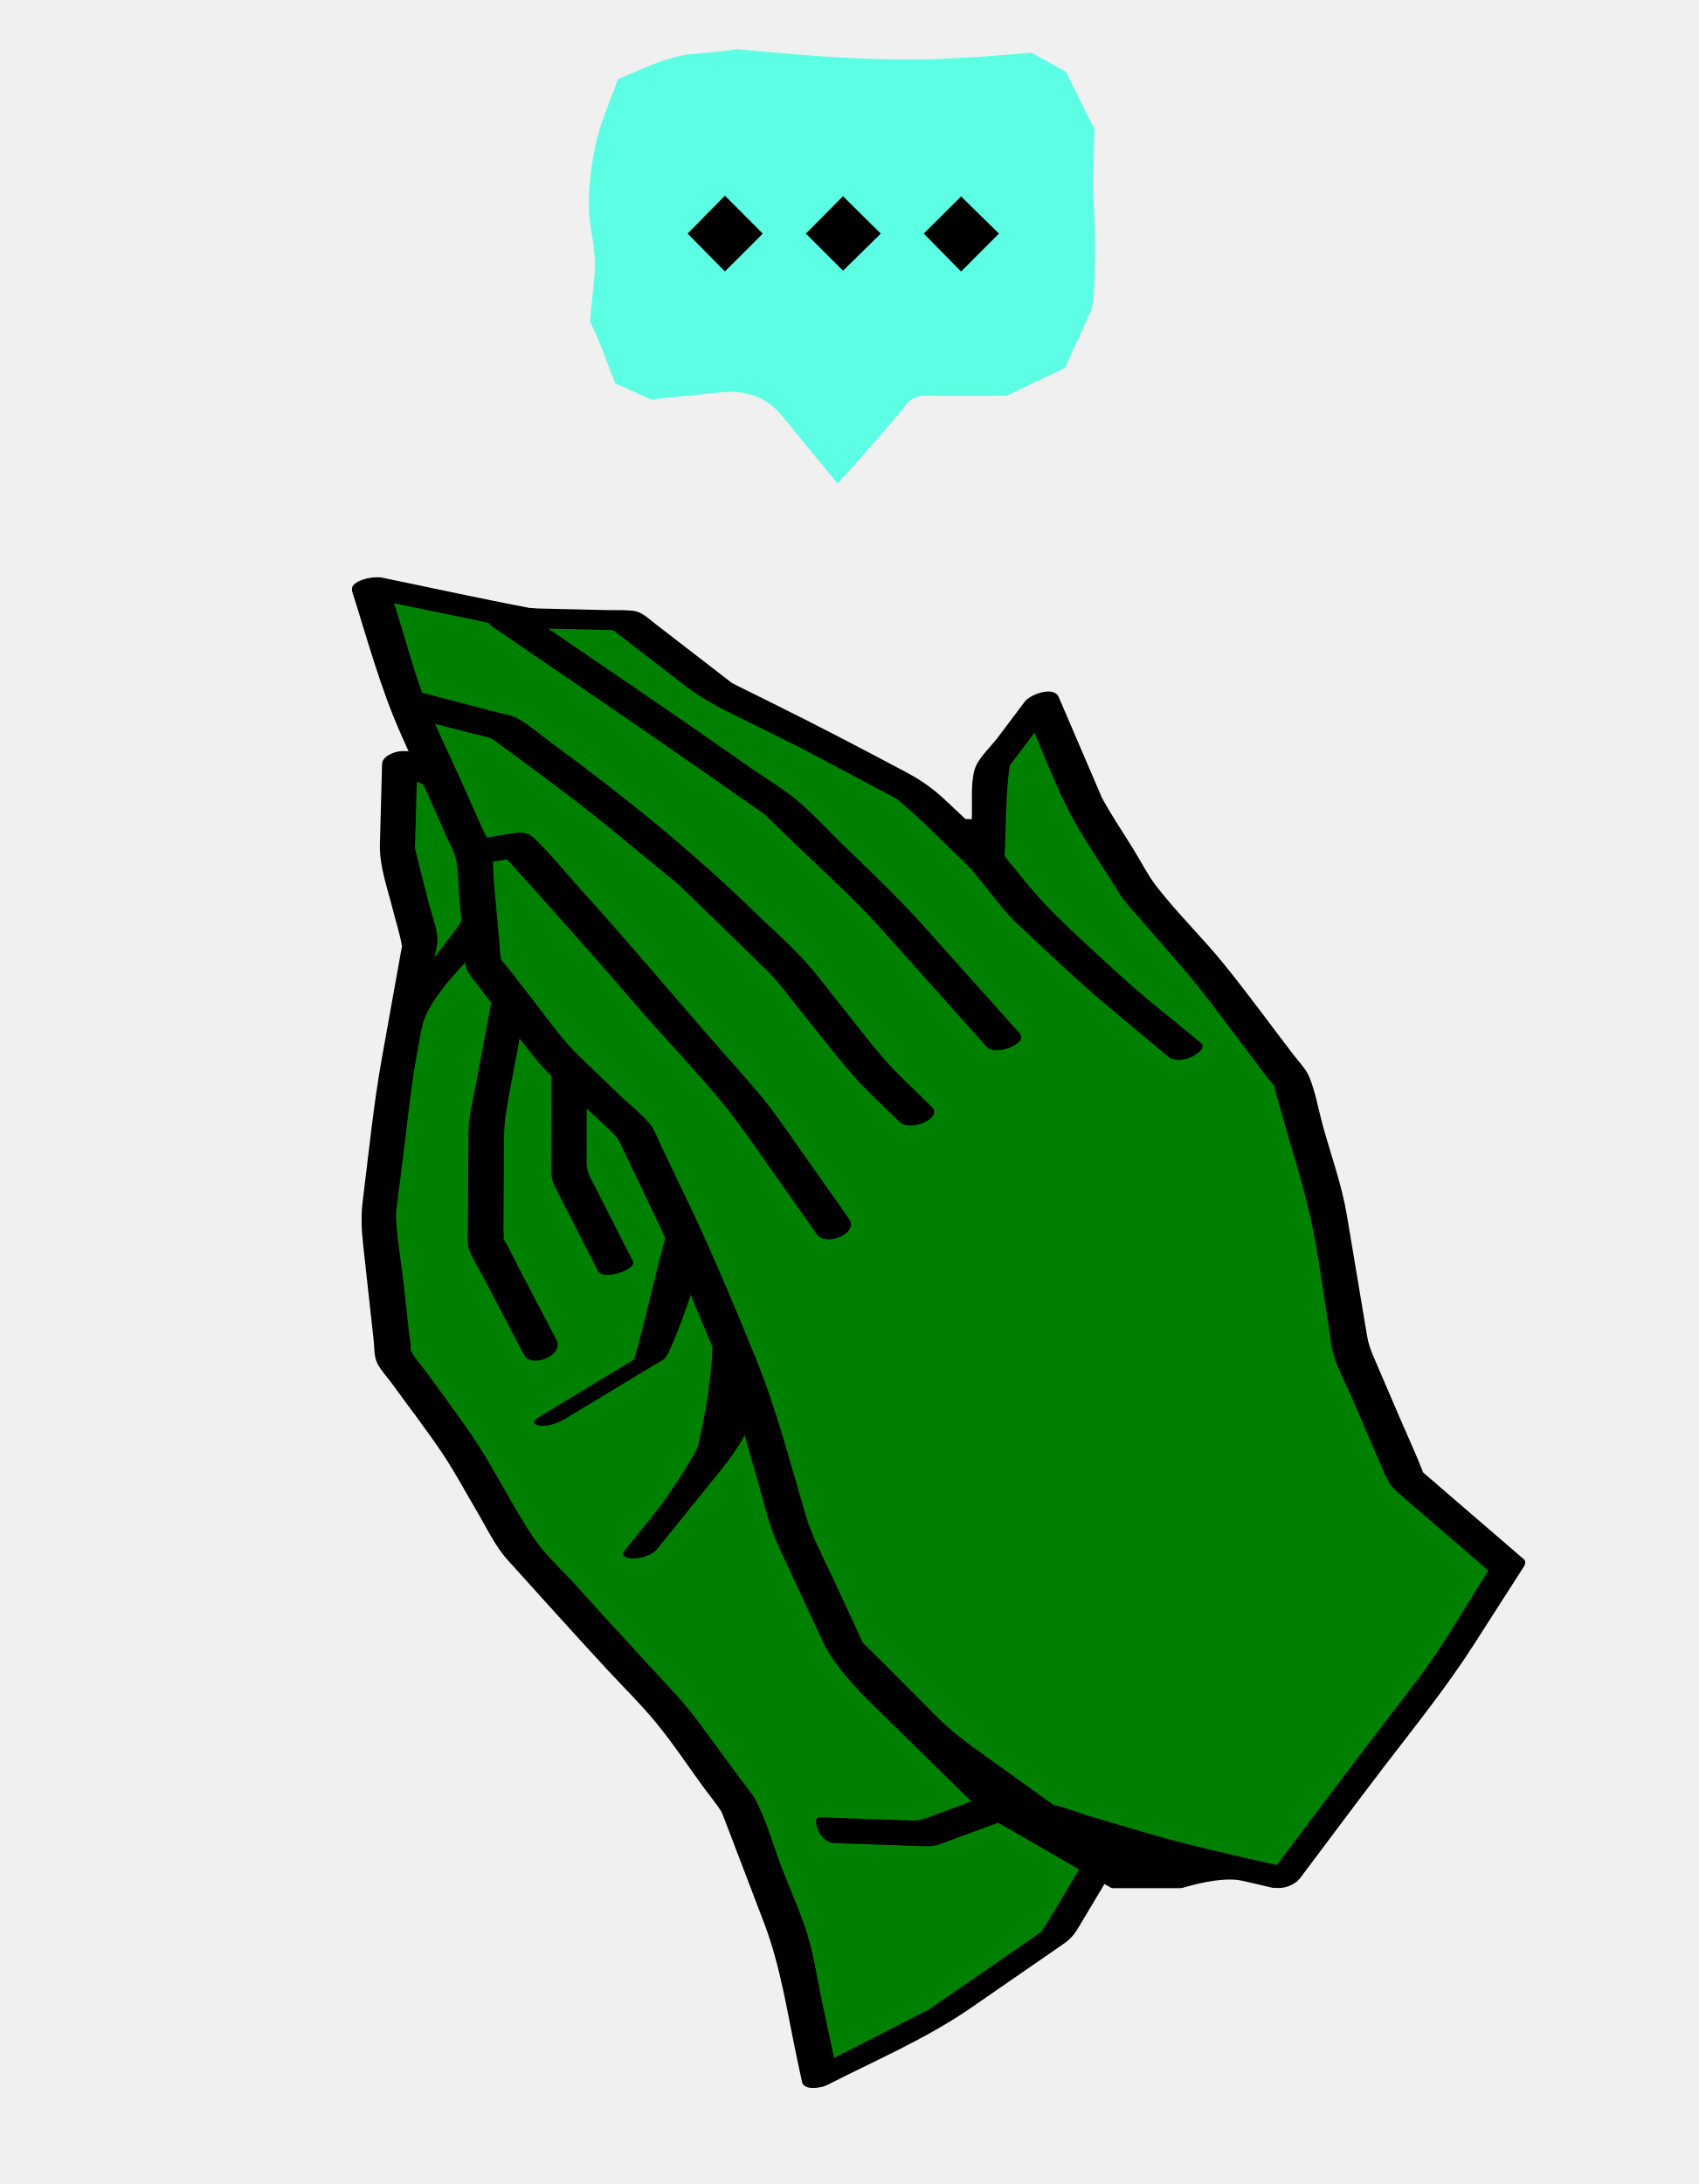
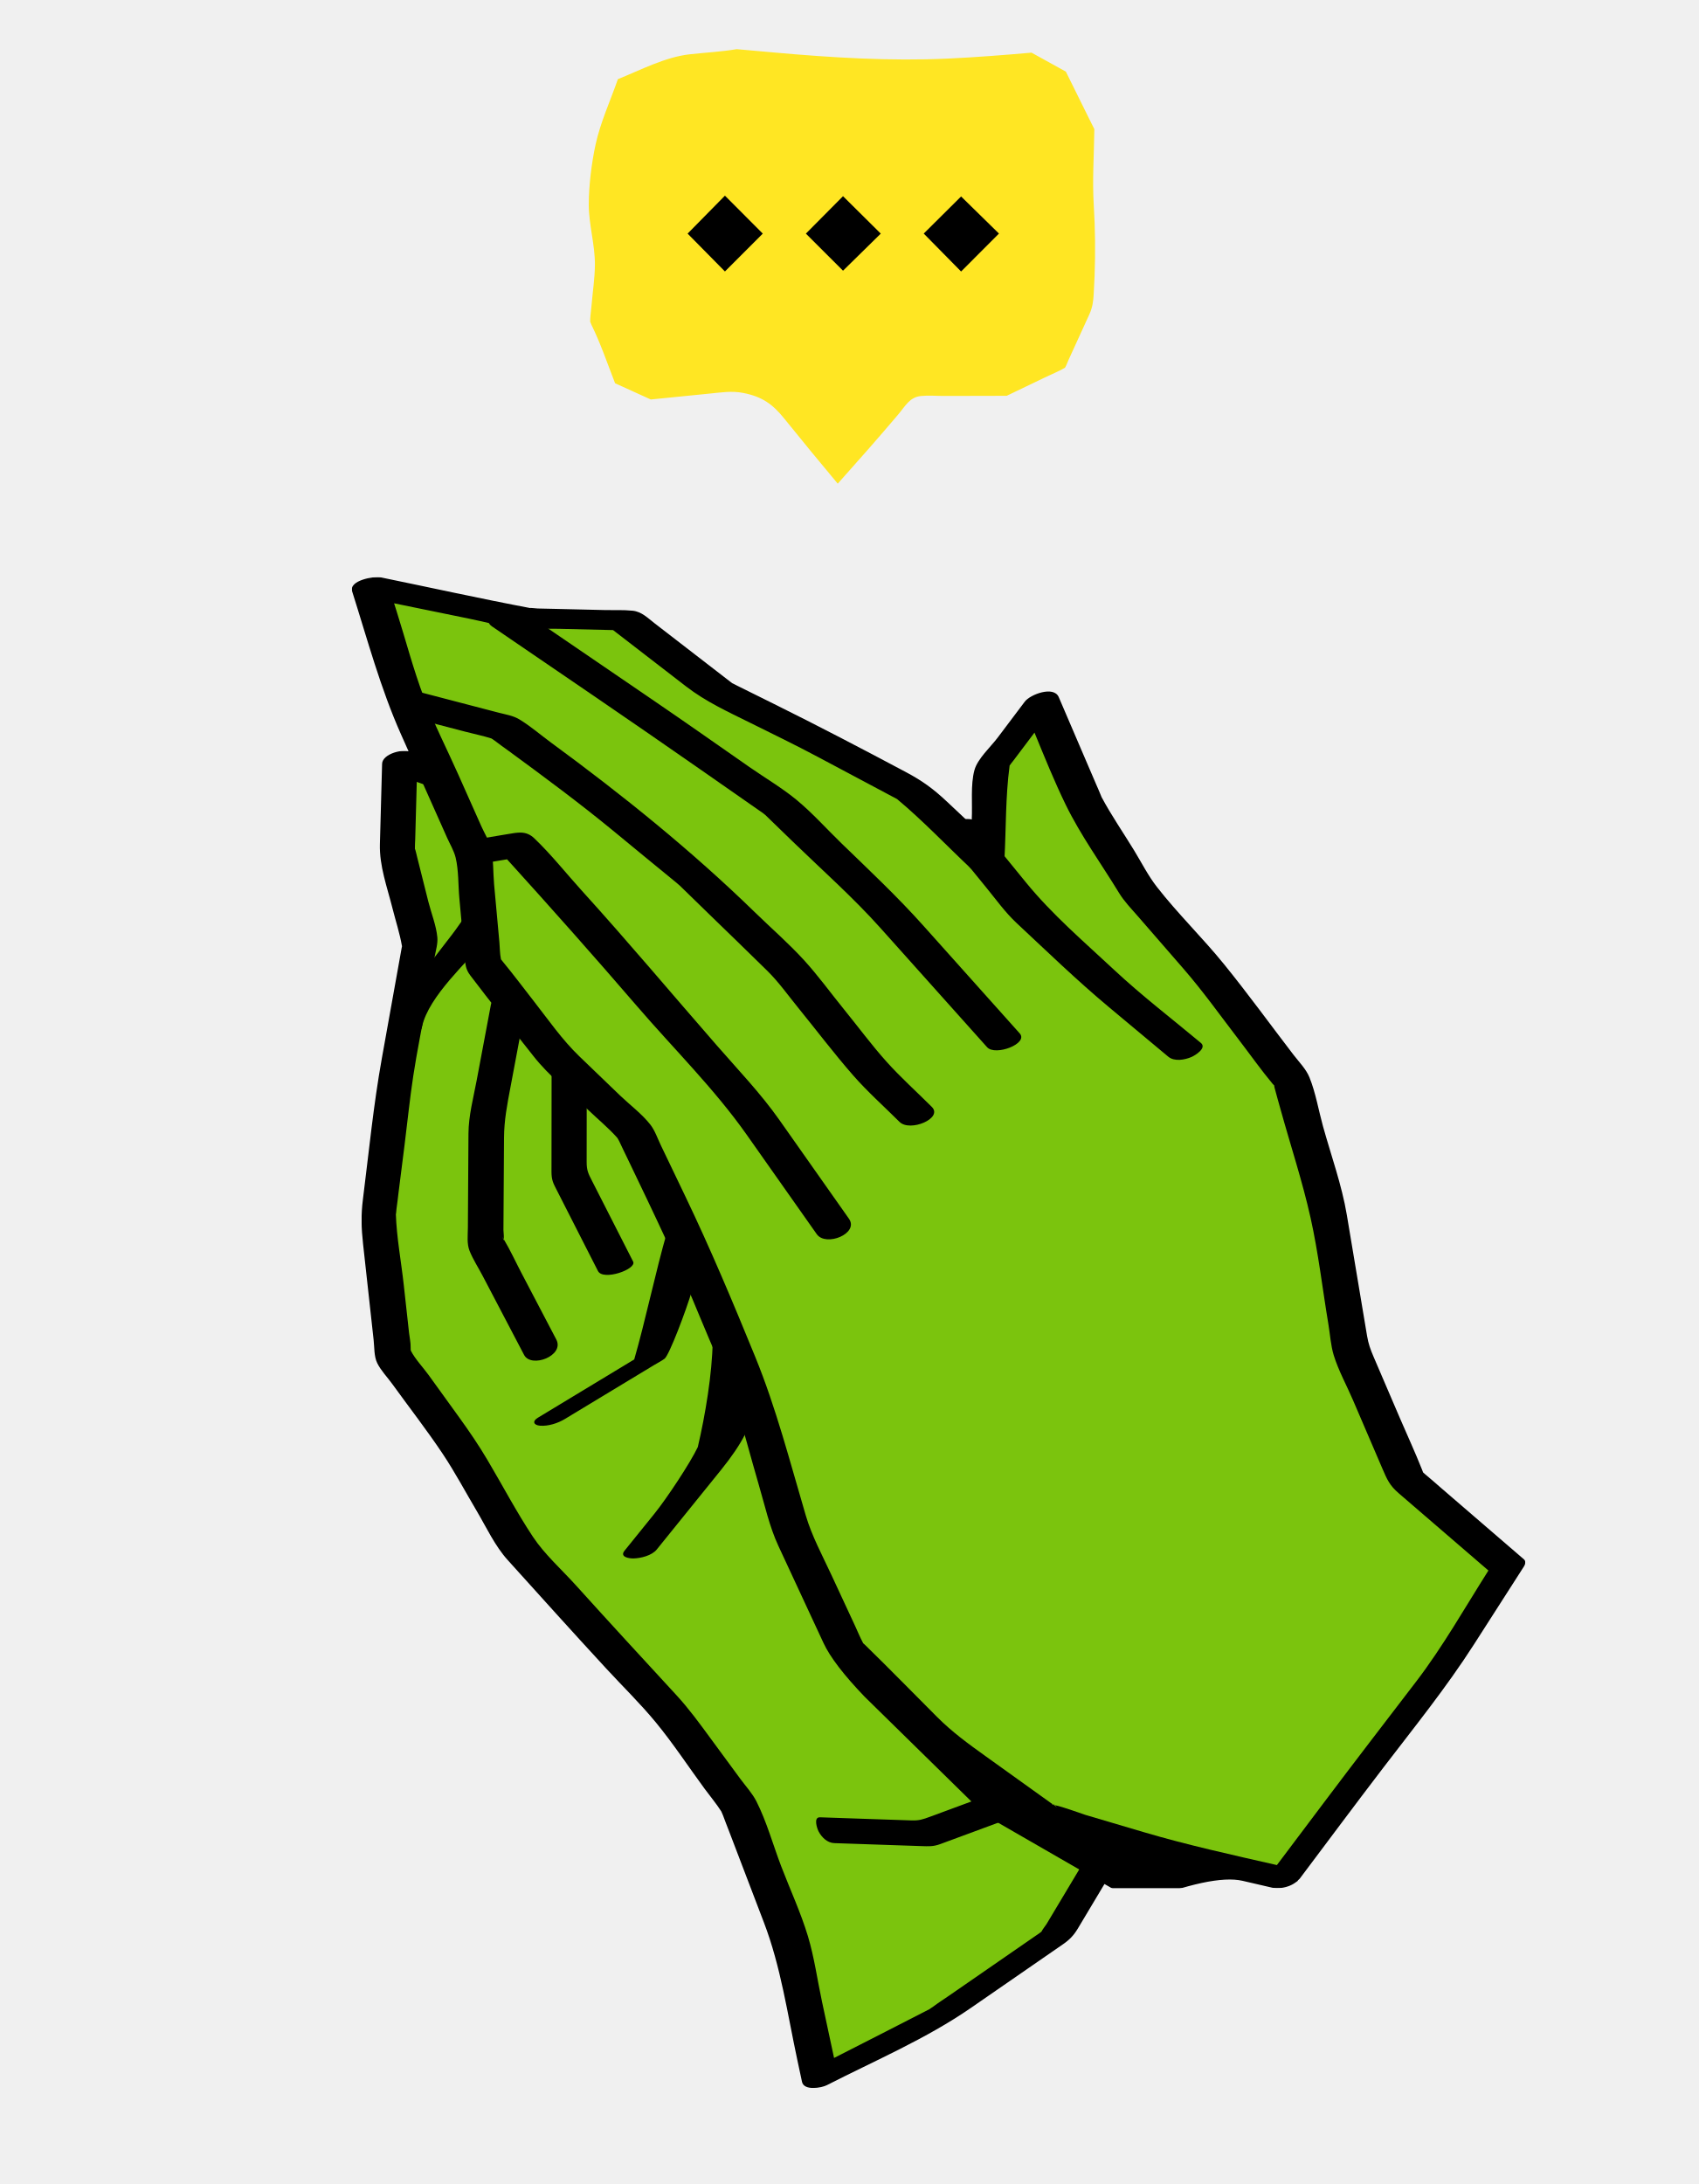
<svg xmlns="http://www.w3.org/2000/svg" height="180" viewBox="0 0 140 180" width="140">
  <mask id="a" fill="#fff">
    <path d="m.803.798h64.652v110.202h-64.652z" fill="#fff" fill-rule="evenodd" />
  </mask>
  <mask id="b" fill="#fff">
    <path d="m0 .478h96.722v108.054h-96.722z" fill="#fff" fill-rule="evenodd" />
  </mask>
  <g fill="none" fill-rule="evenodd">
    <path d="m0 1h140v180h-140z" transform="translate(0 -1)" />
-     <path d="m3.745 71.273 1.865 7.421-1.999 11.13-1.443 11.44 1.266 11.497 5.485 7.599 4.803 8.113 6.291 6.969 6.362 6.899 5.521 7.509 4.26 11.15 2.398 11.192 9.938-5.08 9.651-6.669 5.894-9.851-4.373-10.213-2.853-10.844-4.81-10.088-3.723-10.514-3.679-10.597-7.756-7.086-7.14-7.557-6.957-7.736-6.72-7.853-12.078-4.315z" fill="green" transform="translate(29 -1)" />
+     <path d="m3.745 71.273 1.865 7.421-1.999 11.13-1.443 11.44 1.266 11.497 5.485 7.599 4.803 8.113 6.291 6.969 6.362 6.899 5.521 7.509 4.26 11.15 2.398 11.192 9.938-5.08 9.651-6.669 5.894-9.851-4.373-10.213-2.853-10.844-4.81-10.088-3.723-10.514-3.679-10.597-7.756-7.086-7.14-7.557-6.957-7.736-6.72-7.853-12.078-4.315z" fill="#7bc40d" transform="translate(29 -1)" />
    <path d="m62.535 88.612c-.001-.065.02-.125.11-.12-.02-.002-.061.048-.11.12m-.486.877-4.793 8.01c-.064.106-.32.417-.417.621-.045.036-.092.073-.133.101l-3.393 2.345-4.112 2.842c-.428.295-.87.577-1.285.888-.094.07-.2.125-.29.2l-.003.003c-2.442 1.262-4.896 2.503-7.343 3.755l-.532.271-.996-4.646c-.38-1.774-.633-3.64-1.156-5.378-.59-1.959-1.48-3.872-2.21-5.783-.667-1.748-1.193-3.673-2.04-5.343-.338-.664-.887-1.257-1.327-1.855-.83-1.127-1.658-2.255-2.487-3.382-.897-1.22-1.755-2.404-2.78-3.515-2.777-3.012-5.551-6.024-8.296-9.065-1.158-1.283-2.562-2.53-3.521-3.972-1.353-2.036-2.507-4.237-3.754-6.34-.73-1.235-1.503-2.365-2.343-3.53l-2.512-3.478c-.456-.632-1.11-1.309-1.468-2.016-.001-.029-.014-.119-.011-.257.012-.389-.09-.82-.132-1.206l-.438-3.975c-.211-1.91-.586-3.883-.648-5.809.015.054.039-.34.052-.427.067-.439.11-.882.166-1.322.167-1.31.332-2.62.497-3.93.24-1.907.432-3.826.722-5.724.309-2.023.725-4.037 1.087-6.052.226-1.258.45-2.514.677-3.77.09-.508.265-1.055.219-1.572-.086-.969-.505-2.006-.742-2.948l-.927-3.69c-.021-.083-.151-.66-.182-.672-.008-.26.02-.533.026-.788l.11-4.024.018-.7 4.816 1.72 4.068 1.454c.125.044.36.17.568.246.083.098.212.215.253.263 3.219 3.761 6.434 7.513 9.745 11.194 3.349 3.725 6.777 7.364 10.217 11.007 1.36 1.44 2.9 2.72 4.36 4.053l3.37 3.078c.095.086.425.448.46.417.099.23.166.5.244.722 1.613 4.646 3.224 9.291 4.865 13.927.752 2.126 1.397 4.337 2.28 6.411 1.115 2.607 2.45 5.138 3.67 7.697.78 1.633 1.28 3.005 1.742 4.755.719 2.736 1.309 5.547 2.169 8.243.68 2.135 1.778 4.207 2.66 6.266.516 1.206.94 2.534 1.577 3.682l.09.165c-.171.27-.425.777-.457.833m3.392-1.478c-.18-1.015-.924-2.157-1.328-3.099-.687-1.608-1.376-3.214-2.064-4.82-.73-1.707-1.221-3.27-1.695-5.07-.687-2.613-1.18-5.389-2.088-7.934-.806-2.26-2.112-4.444-3.144-6.608-.795-1.668-1.593-3.283-2.208-5.02-1.714-4.842-3.423-9.684-5.108-14.535l-1.501-4.323c-.204-.586-.326-.903-.784-1.32l-6.623-6.052c-3.002-2.742-5.748-5.867-8.467-8.89-3.46-3.849-6.898-7.703-10.263-11.634-.854-.999-1.674-2.046-2.571-3.006-.455-.485-.995-.628-1.615-.85-2.985-1.066-5.97-2.134-8.957-3.2l-1.988-.71c-.773-.405-2.522.108-2.543.924l-.18 6.623c-.05 1.806.597 3.537 1.035 5.28.258 1.026.598 2.063.78 3.104l.008.026-.025.116c-.072.38-.137.761-.205 1.142-.48 2.668-.958 5.337-1.437 8.005-.688 3.828-1.066 7.712-1.553 11.57-.17 1.34-.138 2.377.01 3.724l.87 7.904c.067.604.026 1.354.298 1.903.295.603.842 1.168 1.233 1.71 1.388 1.923 2.858 3.808 4.174 5.782 1.006 1.51 1.869 3.134 2.794 4.696.8 1.355 1.493 2.867 2.552 4.041 2.69 2.98 5.374 5.965 8.096 8.915 1.364 1.48 2.833 2.91 4.112 4.464 1.432 1.74 2.69 3.658 4.025 5.474.45.613.959 1.216 1.37 1.86.013.041.107.234.143.331.154.428.325.85.487 1.274l2.893 7.575c1.385 3.625 1.935 7.525 2.747 11.315l.384 1.796c.164.762 1.619.494 2.04.278 3.986-2.037 8.202-3.828 11.888-6.376l7.6-5.252c.529-.365.876-.73 1.205-1.28l2.29-3.83 2.464-4.117c.326-.544.964-1.252.849-1.906" fill="#000" mask="url(#a)" transform="translate(29 61.086)" />
-     <path d="m76.783 155.728 6.308-8.384 6.487-8.477 5.688-8.87-8.337-7.183-4.568-10.638-1.884-11.262-3.039-10.98-6.918-9.019-5.654-6.506-4.502-7.386-3.546-8.266-4.048 5.372-.425 7.777-6.127-5.76-7.947-4.229-8.125-4.025-7.567-5.84-8.505-.199-12.598-2.583 3.031 9.548 5.493 12.318.845 9.272 5.768 7.368 6.7 6.442 5.111 10.652 4.472 10.939 3.358 11.366 4.489 9.66 7.444 7.445 8.592 6.16 10.178 3.01z" fill="green" transform="translate(29 -.914)" />
+     <path d="m76.783 155.728 6.308-8.384 6.487-8.477 5.688-8.87-8.337-7.183-4.568-10.638-1.884-11.262-3.039-10.98-6.918-9.019-5.654-6.506-4.502-7.386-3.546-8.266-4.048 5.372-.425 7.777-6.127-5.76-7.947-4.229-8.125-4.025-7.567-5.84-8.505-.199-12.598-2.583 3.031 9.548 5.493 12.318.845 9.272 5.768 7.368 6.7 6.442 5.111 10.652 4.472 10.939 3.358 11.366 4.489 9.66 7.444 7.445 8.592 6.16 10.178 3.01z" fill="#7bc40d" transform="translate(29 -.914)" />
    <path d="m80.109 101.497-3.861 5.132c-3.674-.838-7.354-1.644-10.969-2.712-1.609-.477-3.219-.952-4.828-1.428-.165-.049-1.855-.667-2.497-.798.119.11.19.284.076.117-.033-.047-.098-.093-.166-.136-.087-.014-.149-.016-.164.004.026-.034.056-.049.085-.055-.043-.025-.09-.053-.12-.074l-1.532-1.098-3.88-2.782c-1.454-1.043-2.757-1.988-4.015-3.246-1.987-1.988-3.951-4.003-5.964-5.964-.068-.067-.104-.095-.127-.11-.008-.018-.016-.037-.033-.068-.232-.432-.417-.897-.624-1.342l-1.961-4.22c-.752-1.62-1.609-3.196-2.115-4.909-1.3-4.4-2.436-8.84-4.173-13.088-1.83-4.476-3.672-8.87-5.763-13.228l-2.016-4.204c-.263-.547-.482-1.205-.858-1.686-.686-.878-1.692-1.628-2.494-2.398l-3.358-3.23c-1.418-1.363-2.541-2.995-3.751-4.542-.844-1.077-1.663-2.18-2.535-3.236-.054-.065-.12-.14-.173-.215-.001-.009-.001-.018-.006-.039-.091-.44-.084-.924-.125-1.372l-.436-4.77c-.088-.97-.035-2.098-.277-3.044-.15-.582-.522-1.177-.766-1.724l-1.93-4.33c-.927-2.079-1.986-4.144-2.797-6.273-.885-2.322-1.516-4.774-2.267-7.142l-.207-.65 6.218 1.273c1.147.235 2.308.55 3.468.711 1.259.177 2.59.088 3.858.117l4.506.106c2.004 1.545 4.008 3.091 6.011 4.638 1.646 1.27 3.42 2.075 5.289 3.002 1.862.923 3.731 1.828 5.566 2.805 1.458.776 2.916 1.553 4.375 2.328l1.72.916c.148.08.301.152.446.237 2.119 1.762 4.05 3.808 6.059 5.696.553.521 2.744.167 2.794-.748.138-2.528.083-5.145.419-7.653.003-.024.003-.036.003-.05.086-.14.209-.273.304-.4l1.401-1.858.348-.463c.824 2.001 1.634 4.015 2.578 5.951 1.225 2.513 2.932 4.866 4.387 7.254.436.715 1.014 1.306 1.564 1.938 1.242 1.43 2.483 2.86 3.725 4.287 1.647 1.894 3.11 3.954 4.636 5.944.909 1.186 1.778 2.42 2.735 3.567.077.093.119.135.144.155-.01.011-.012.05.018.165.157.604.332 1.204.499 1.805.822 2.966 1.804 5.93 2.473 8.934.642 2.881.982 5.863 1.469 8.774.138.83.193 1.748.441 2.552.388 1.255 1.067 2.482 1.583 3.687l2.421 5.638c.394.917.601 1.395 1.348 2.038l7.395 6.37c-1.939 3.056-3.75 6.268-5.946 9.138-2.549 3.33-5.107 6.653-7.628 10.005zm9.649-25.969c-.431-.37-.854-.754-1.294-1.114-.045-.036-.127-.12-.164-.145-.032-.078-.06-.159-.088-.229-.568-1.432-1.218-2.836-1.826-4.25l-2.162-5.038c-.263-.614-.433-1.079-.543-1.732-.555-3.323-1.111-6.647-1.668-9.97-.412-2.469-1.3-4.908-1.967-7.317-.363-1.31-.602-2.762-1.114-4.023-.279-.689-.863-1.272-1.314-1.86-1.909-2.489-3.757-5.04-5.734-7.476-1.766-2.177-3.801-4.148-5.524-6.359-.722-.924-1.272-2.014-1.883-3.016-.887-1.456-1.88-2.89-2.684-4.398.01.011-.056-.135-.102-.25-.1-.256-.217-.507-.325-.759-.409-.954-.818-1.908-1.228-2.86l-1.871-4.363c-.413-.964-2.357-.213-2.795.367l-2.246 2.981c-.57.756-1.65 1.731-1.907 2.665-.335 1.214-.154 2.817-.223 4.07l-.023.43-1.999-1.879c-1.141-1.073-2.04-1.729-3.418-2.462-3.597-1.914-7.193-3.793-10.844-5.602l-3.044-1.509c-.085-.042-.359-.19-.417-.21-.154-.114-.304-.236-.455-.35-1.976-1.527-3.953-3.053-5.93-4.578-.579-.446-1.075-.969-1.824-1.045-.769-.079-1.573-.037-2.346-.055-1.34-.03-2.681-.062-4.021-.095l-1.456-.033c-.174-.004-.829-.087-.555-.024-4.143-.782-8.266-1.696-12.397-2.544-.531-.108-2.63.246-2.34 1.161 1.257 3.96 2.334 7.985 4.026 11.781l3.804 8.532c.234.522.567 1.075.7 1.63.251 1.048.206 2.26.304 3.331l.436 4.77c.063.698.061 1.07.476 1.618 1.69 2.236 3.457 4.417 5.185 6.623 1.291 1.65 3.04 3.022 4.546 4.47.778.748 1.654 1.464 2.372 2.275.019.03.096.14.168.293.233.506.481 1.004.721 1.505 2.084 4.343 4.155 8.638 5.977 13.094.898 2.197 1.924 4.382 2.707 6.624.809 2.315 1.398 4.732 2.093 7.084.497 1.683.874 3.44 1.615 5.034l3.723 8.011c.538 1.158 1.67 2.634 3.394 4.429l9.979 9.79 12.543 7.228c4.115-1.614 6.988-2.231 8.62-1.853l2.476.574c.045.011.098.005.145.012.062.01.124.017.178.02.013 0 .027-.003.041-.003.136.004.274-.006.418-.027.035-.005.068-.01.103-.017.141-.026.274-.062.409-.11.049-.018.094-.034.141-.054.115-.049.219-.102.319-.165.065-.039.123-.08.182-.126.035-.028.082-.049.113-.079.031-.029.039-.058.065-.087.039-.04.09-.072.124-.116 2.294-3.05 4.569-6.113 6.888-9.145 2.556-3.34 5.191-6.6 7.46-10.14l4.134-6.447c.105-.164.182-.426.001-.582z" fill="#000" mask="url(#b)" transform="translate(29 47.086)" />
    <path d="m57.785 149.621.079.051c.025.004.062.013.09.02-.052-.048-.11-.082-.17-.07m-46.229-97.08c5.734 3.913 11.477 7.814 17.171 11.786l5.183 3.616c.156.11.401.348.106.074.136.127.268.26.401.388l1.965 1.905c2.403 2.328 4.936 4.57 7.17 7.065l8.81 9.845c.673.755 3.442-.295 2.688-1.139l-7.956-8.892c-2.13-2.38-4.445-4.553-6.742-6.778-1.203-1.166-2.359-2.464-3.649-3.535-1.22-1.015-2.648-1.85-3.95-2.758-2.607-1.818-5.207-3.647-7.833-5.439l-11.06-7.549c-.785-.536-3.46.621-2.304 1.411m36.251 39.601c-1.239-1.236-2.565-2.424-3.734-3.727-1.227-1.367-2.33-2.867-3.489-4.291-1.106-1.361-2.155-2.815-3.34-4.108-1.258-1.372-2.69-2.618-4.023-3.916-5.232-5.094-10.887-9.648-16.773-13.964-.868-.636-1.718-1.376-2.638-1.933-.516-.313-1.137-.404-1.718-.555l-6.588-1.72c-.682-.178-1.569-.002-2.049.55-.41.47-.313 1.118.346 1.29l5.576 1.455c.701.184 1.432.33 2.124.55.044.029.162.095.278.185.364.288.753.552 1.128.828 2.95 2.16 5.854 4.31 8.677 6.63 1.723 1.414 3.438 2.839 5.168 4.245.061.049.238.208.295.256l.24.233 2.138 2.083c1.612 1.569 3.237 3.128 4.838 4.709.921.91 1.686 1.99 2.501 2.994 1.515 1.863 2.974 3.794 4.555 5.602 1.181 1.352 2.551 2.569 3.824 3.837.861.86 3.61-.29 2.664-1.233m-6.832 9.214c-1.91-2.712-3.82-5.425-5.732-8.137-1.544-2.192-3.409-4.138-5.17-6.158-3.7-4.24-7.315-8.553-11.095-12.718-1.302-1.434-2.538-3.004-3.94-4.34-.68-.65-1.368-.481-2.204-.342-.933.156-1.868.31-2.802.467-.614.102-1.147.339-1.207 1.093-.055.684.361 1.116.947 1.019l3.023-.504c3.618 3.992 7.186 8.007 10.701 12.09 3.014 3.504 6.381 6.818 9.043 10.596l5.783 8.208c.751 1.067 3.514-.051 2.653-1.274m29.009-14.487c-2.379-1.987-4.866-3.889-7.132-6.004-2.519-2.352-5.128-4.575-7.307-7.248l-4.022-4.934c-.625-.765-3.41.25-2.692 1.133l3.482 4.271c.801.982 1.548 2.028 2.476 2.895 2.513 2.347 4.98 4.737 7.62 6.94l4.884 4.078c.508.425 1.36.267 1.918.026.29-.125 1.285-.73.773-1.158m-61.713-8.945-4.317 5.608-.617.801c-.464.603.41.735.858.706.46-.029.368.497.796.324.325-.13-.145 1.36.018 1.039.245-.483.647-.264.778-.872.55-2.54 3.87-5.441 5.043-6.964l.616-.802c.465-.603-.408-.735-.858-.706-.46.029-.663-1.898-.809-1.46-.187.559-1.289 2.042-1.508 2.326m3.194 5.786-1.174 6.244c-.272 1.453-.668 2.902-.677 4.384l-.048 7.761c-.004.638-.097 1.318.14 1.91.287.715.735 1.4 1.09 2.081l3.403 6.493c.59 1.124 3.356.067 2.655-1.27l-2.873-5.484c-.482-.919-.921-1.883-1.454-2.774-.352-.588.069.047-.036.134.092-.078.005-.785.006-.904.016-2.537.03-5.075.048-7.612.009-1.437.26-2.716.528-4.138l1.326-7.053c.267-1.422-2.693-1.054-2.934.228m5.001 5.857-.008 7.472c-.001.701-.032 1.046.276 1.65l1.964 3.858 1.59 3.121c.426.834 3.219-.148 2.899-.777l-3.376-6.627c-.328-.642-.456-.888-.455-1.591 0-1.463.003-2.928.004-4.392.002-1.163.002-2.327.003-3.49 0-.654-2.896-.188-2.897.776m12.051 30.61c-.616 1.3-2.556 4.232-3.575 5.492l-2.466 3.053c-.415.513.362.641.728.635.601-.01 1.523-.233 1.927-.734 1.764-2.184 3.53-4.367 5.292-6.55 1.763-2.185 2.594-3.812 2.802-5.443.208-1.63-.95-3.847-.782-5.165.115-.904-2.595-.809-2.699 0-.042 2.675-.609 6.079-1.227 8.712zm-2.55-17.672c-.896 3.086-1.794 7.365-2.69 10.451l-7.944 4.805c-.486.293-.341.611.175.655.679.056 1.476-.202 2.05-.55l7.344-4.44c.287-.175.605-.33.877-.532.38-.282 1.795-4.018 2.266-5.637.369-1.271.412-2.79.782-4.06.175-.605-1.427-2.128-1.645-1.378zm28.395 45.665c-2.229.822-4.459 1.646-6.687 2.47-.608.224-.917.33-1.549.308l-4.228-.143-3.312-.114c-.566-.018-.228.954-.107 1.177.261.486.72.933 1.29.952l7.14.244c.631.021 1.01.05 1.588-.163l3.918-1.447 3.131-1.156c.955-.353-.406-2.416-1.184-2.129" fill="#000" transform="translate(29 -.914)" />
-     <path d="m12.907.052 3.173.282c4.71.42 9.496.713 14.222.495 2.313-.106 4.608-.289 6.91-.489l2.827 1.563 2.114 4.271.116.228.119.242-.002.074c-.026 2.07-.171 4.117-.046 6.183.12 1.999.142 3.885.067 5.852l-.072 1.475c-.035.61-.092 1.097-.37 1.707l-1.712 3.746-.134.32c-.045.11-.095.219-.154.312l-.03.014c-.515.294-1.084.522-1.62.78l-3.15 1.514-5.141.012c-.633.002-1.302-.06-1.933.005-.93.096-1.285.832-1.862 1.514-1.635 1.933-3.306 3.824-4.991 5.71-1.488-1.785-2.97-3.576-4.428-5.388-.926-1.148-1.79-1.782-3.361-2.089-.954-.188-1.848-.038-2.801.056l-4.821.483-2.941-1.336c-.63-1.612-1.193-3.288-1.956-4.833-.037-.074-.072-.162-.098-.245.001-.337.044-.682.08-1.022l.034-.338c.092-1.086.264-2.195.277-3.285.02-1.666-.506-3.33-.506-4.997 0-1.573.23-3.436.565-4.974.394-1.81 1.223-3.612 1.835-5.369 1.903-.77 3.889-1.818 5.911-2.049 1.277-.145 2.606-.206 3.879-.424z" fill="#5cffe4" transform="translate(47.813 4)" />
+     <path d="m12.907.052 3.173.282c4.71.42 9.496.713 14.222.495 2.313-.106 4.608-.289 6.91-.489l2.827 1.563 2.114 4.271.116.228.119.242-.002.074c-.026 2.07-.171 4.117-.046 6.183.12 1.999.142 3.885.067 5.852l-.072 1.475c-.035.61-.092 1.097-.37 1.707l-1.712 3.746-.134.32c-.045.11-.095.219-.154.312l-.03.014c-.515.294-1.084.522-1.62.78l-3.15 1.514-5.141.012c-.633.002-1.302-.06-1.933.005-.93.096-1.285.832-1.862 1.514-1.635 1.933-3.306 3.824-4.991 5.71-1.488-1.785-2.97-3.576-4.428-5.388-.926-1.148-1.79-1.782-3.361-2.089-.954-.188-1.848-.038-2.801.056l-4.821.483-2.941-1.336c-.63-1.612-1.193-3.288-1.956-4.833-.037-.074-.072-.162-.098-.245.001-.337.044-.682.08-1.022l.034-.338c.092-1.086.264-2.195.277-3.285.02-1.666-.506-3.33-.506-4.997 0-1.573.23-3.436.565-4.974.394-1.81 1.223-3.612 1.835-5.369 1.903-.77 3.889-1.818 5.911-2.049 1.277-.145 2.606-.206 3.879-.424z" fill="#ffe623" transform="translate(47.813 4)" />
    <g fill="#000">
      <path d="m8.863 15.253 3.077 3.12 3.118-3.12-3.118-3.127zm9.749.001 3.061 3.056 3.111-3.056-3.111-3.084zm12.793-3.062-3.079 3.058 3.079 3.126 3.121-3.126z" transform="translate(47.813 4)" />
      <path d="m40.362.621c-.169-.044-.263-.056-.287-.049.09.012.177.027.259.047z" transform="translate(29 -.914)" />
    </g>
  </g>
</svg>
